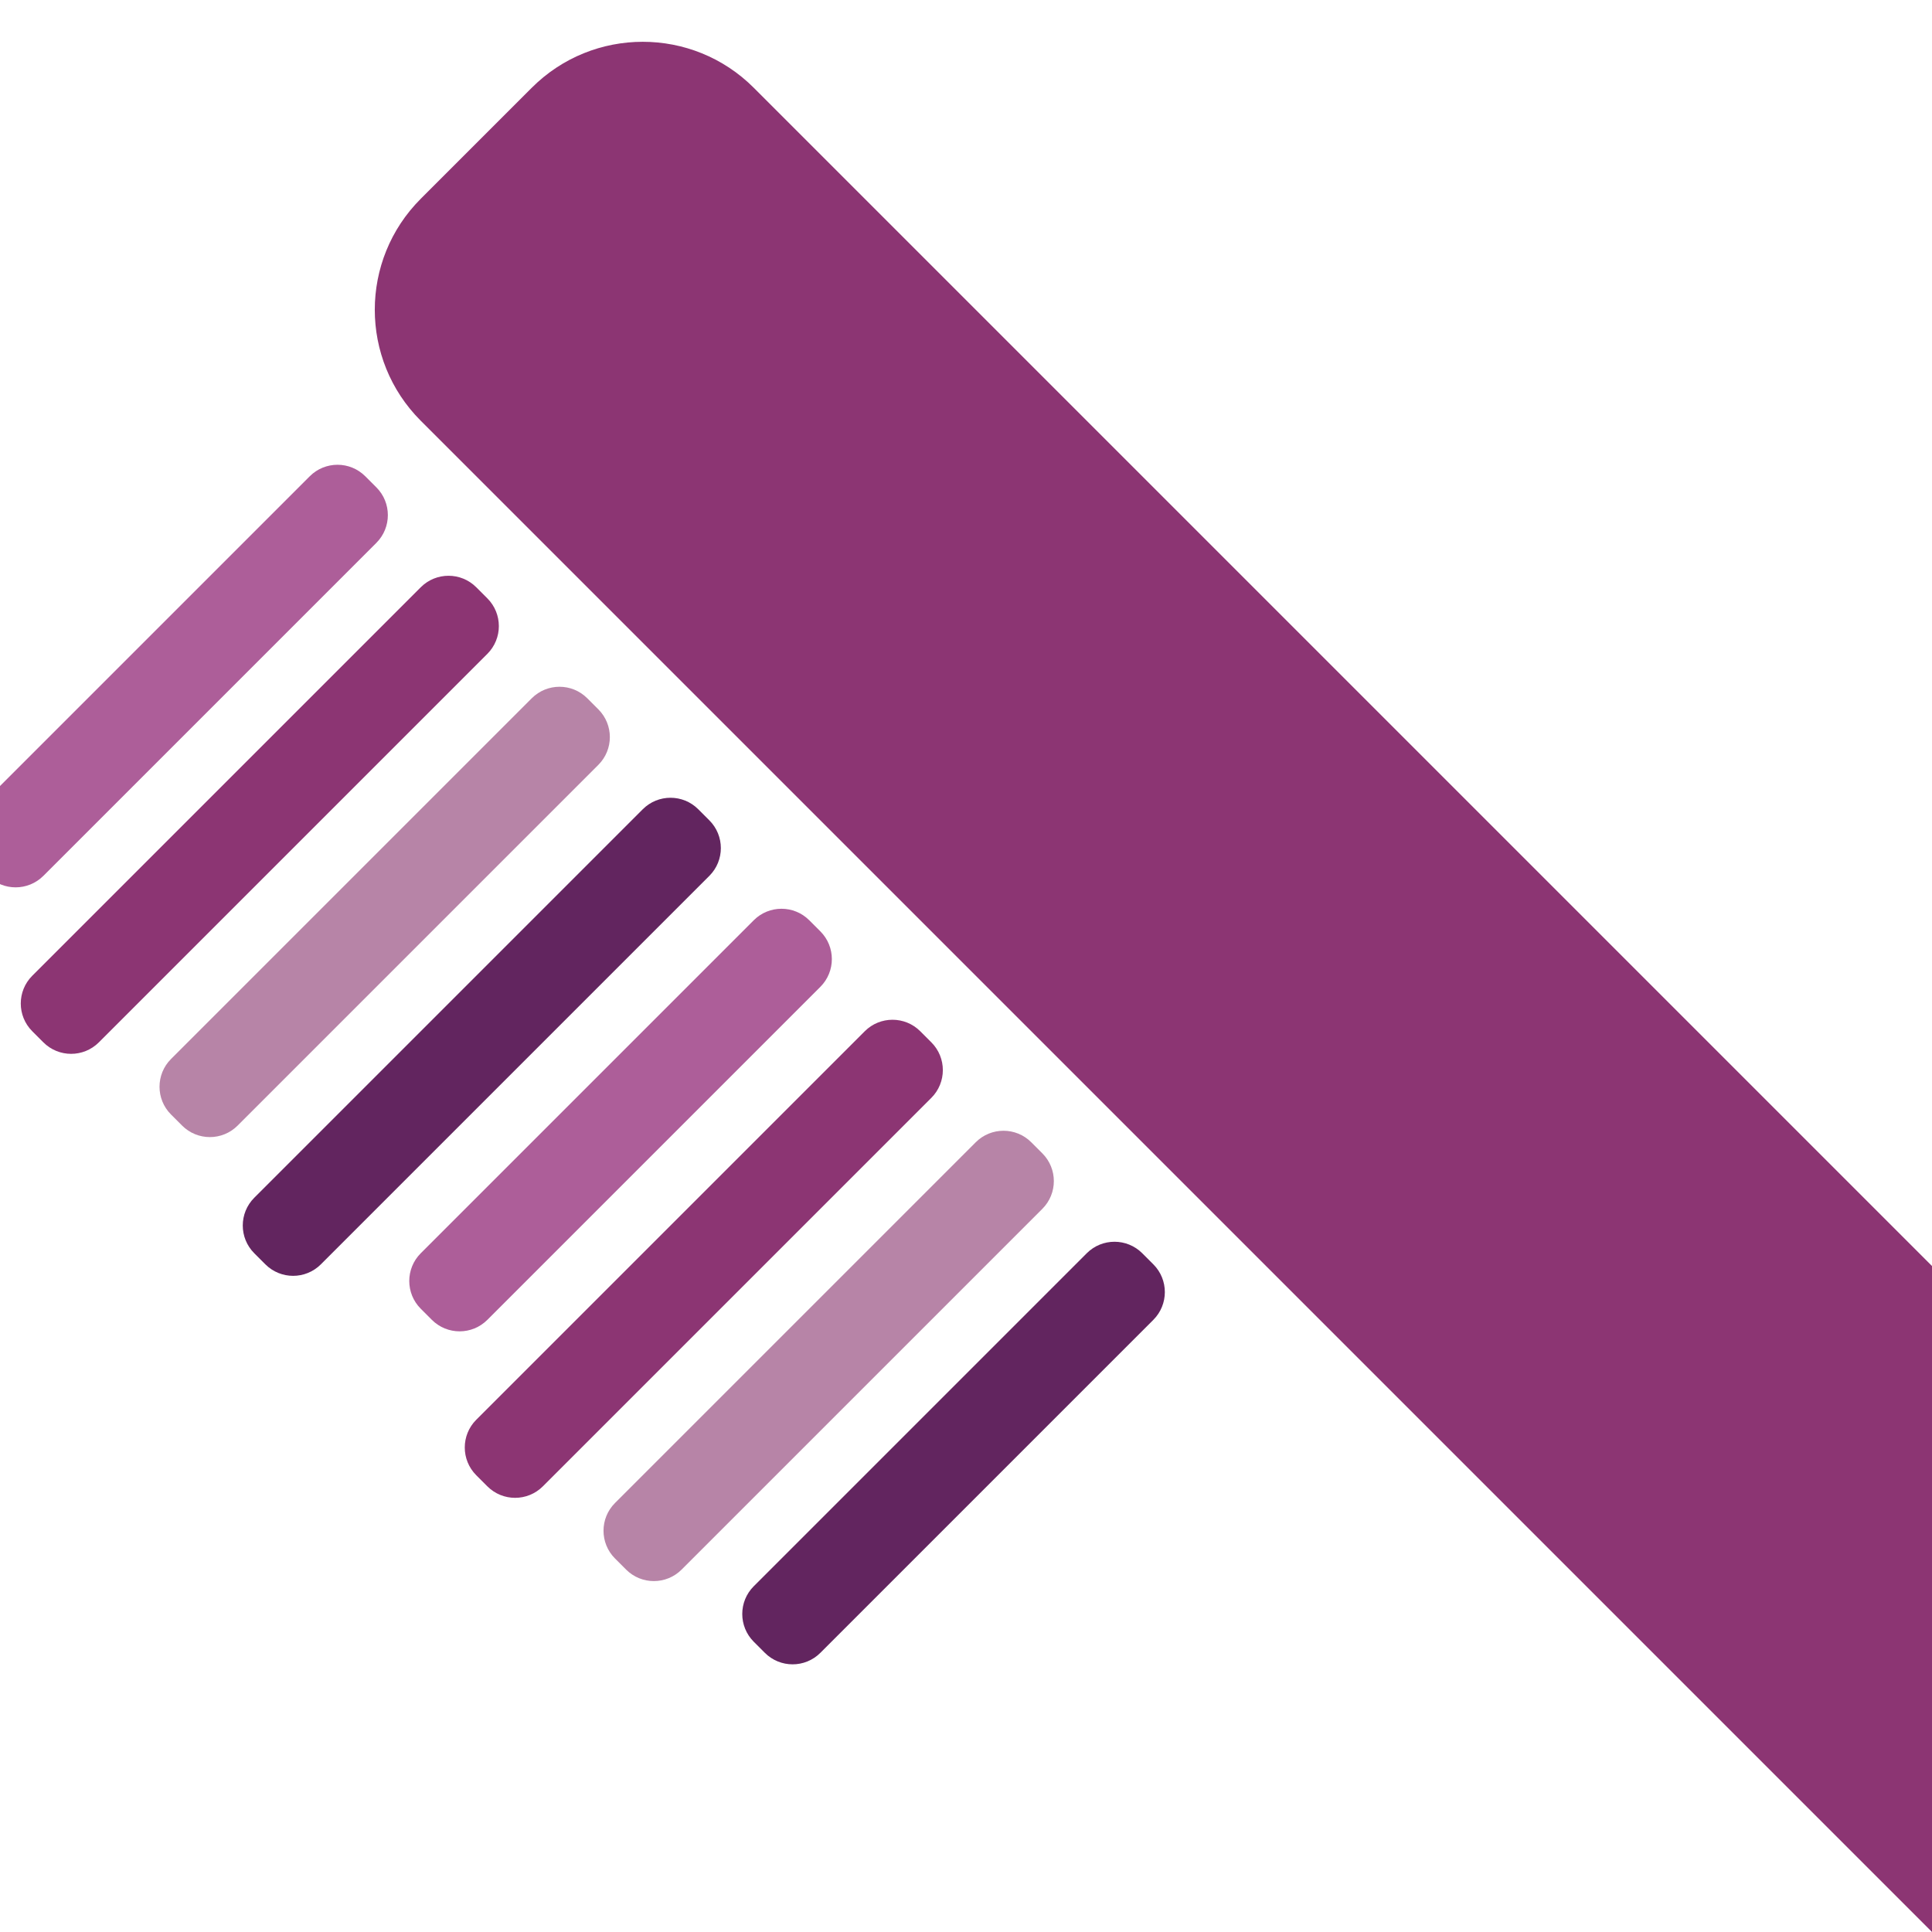
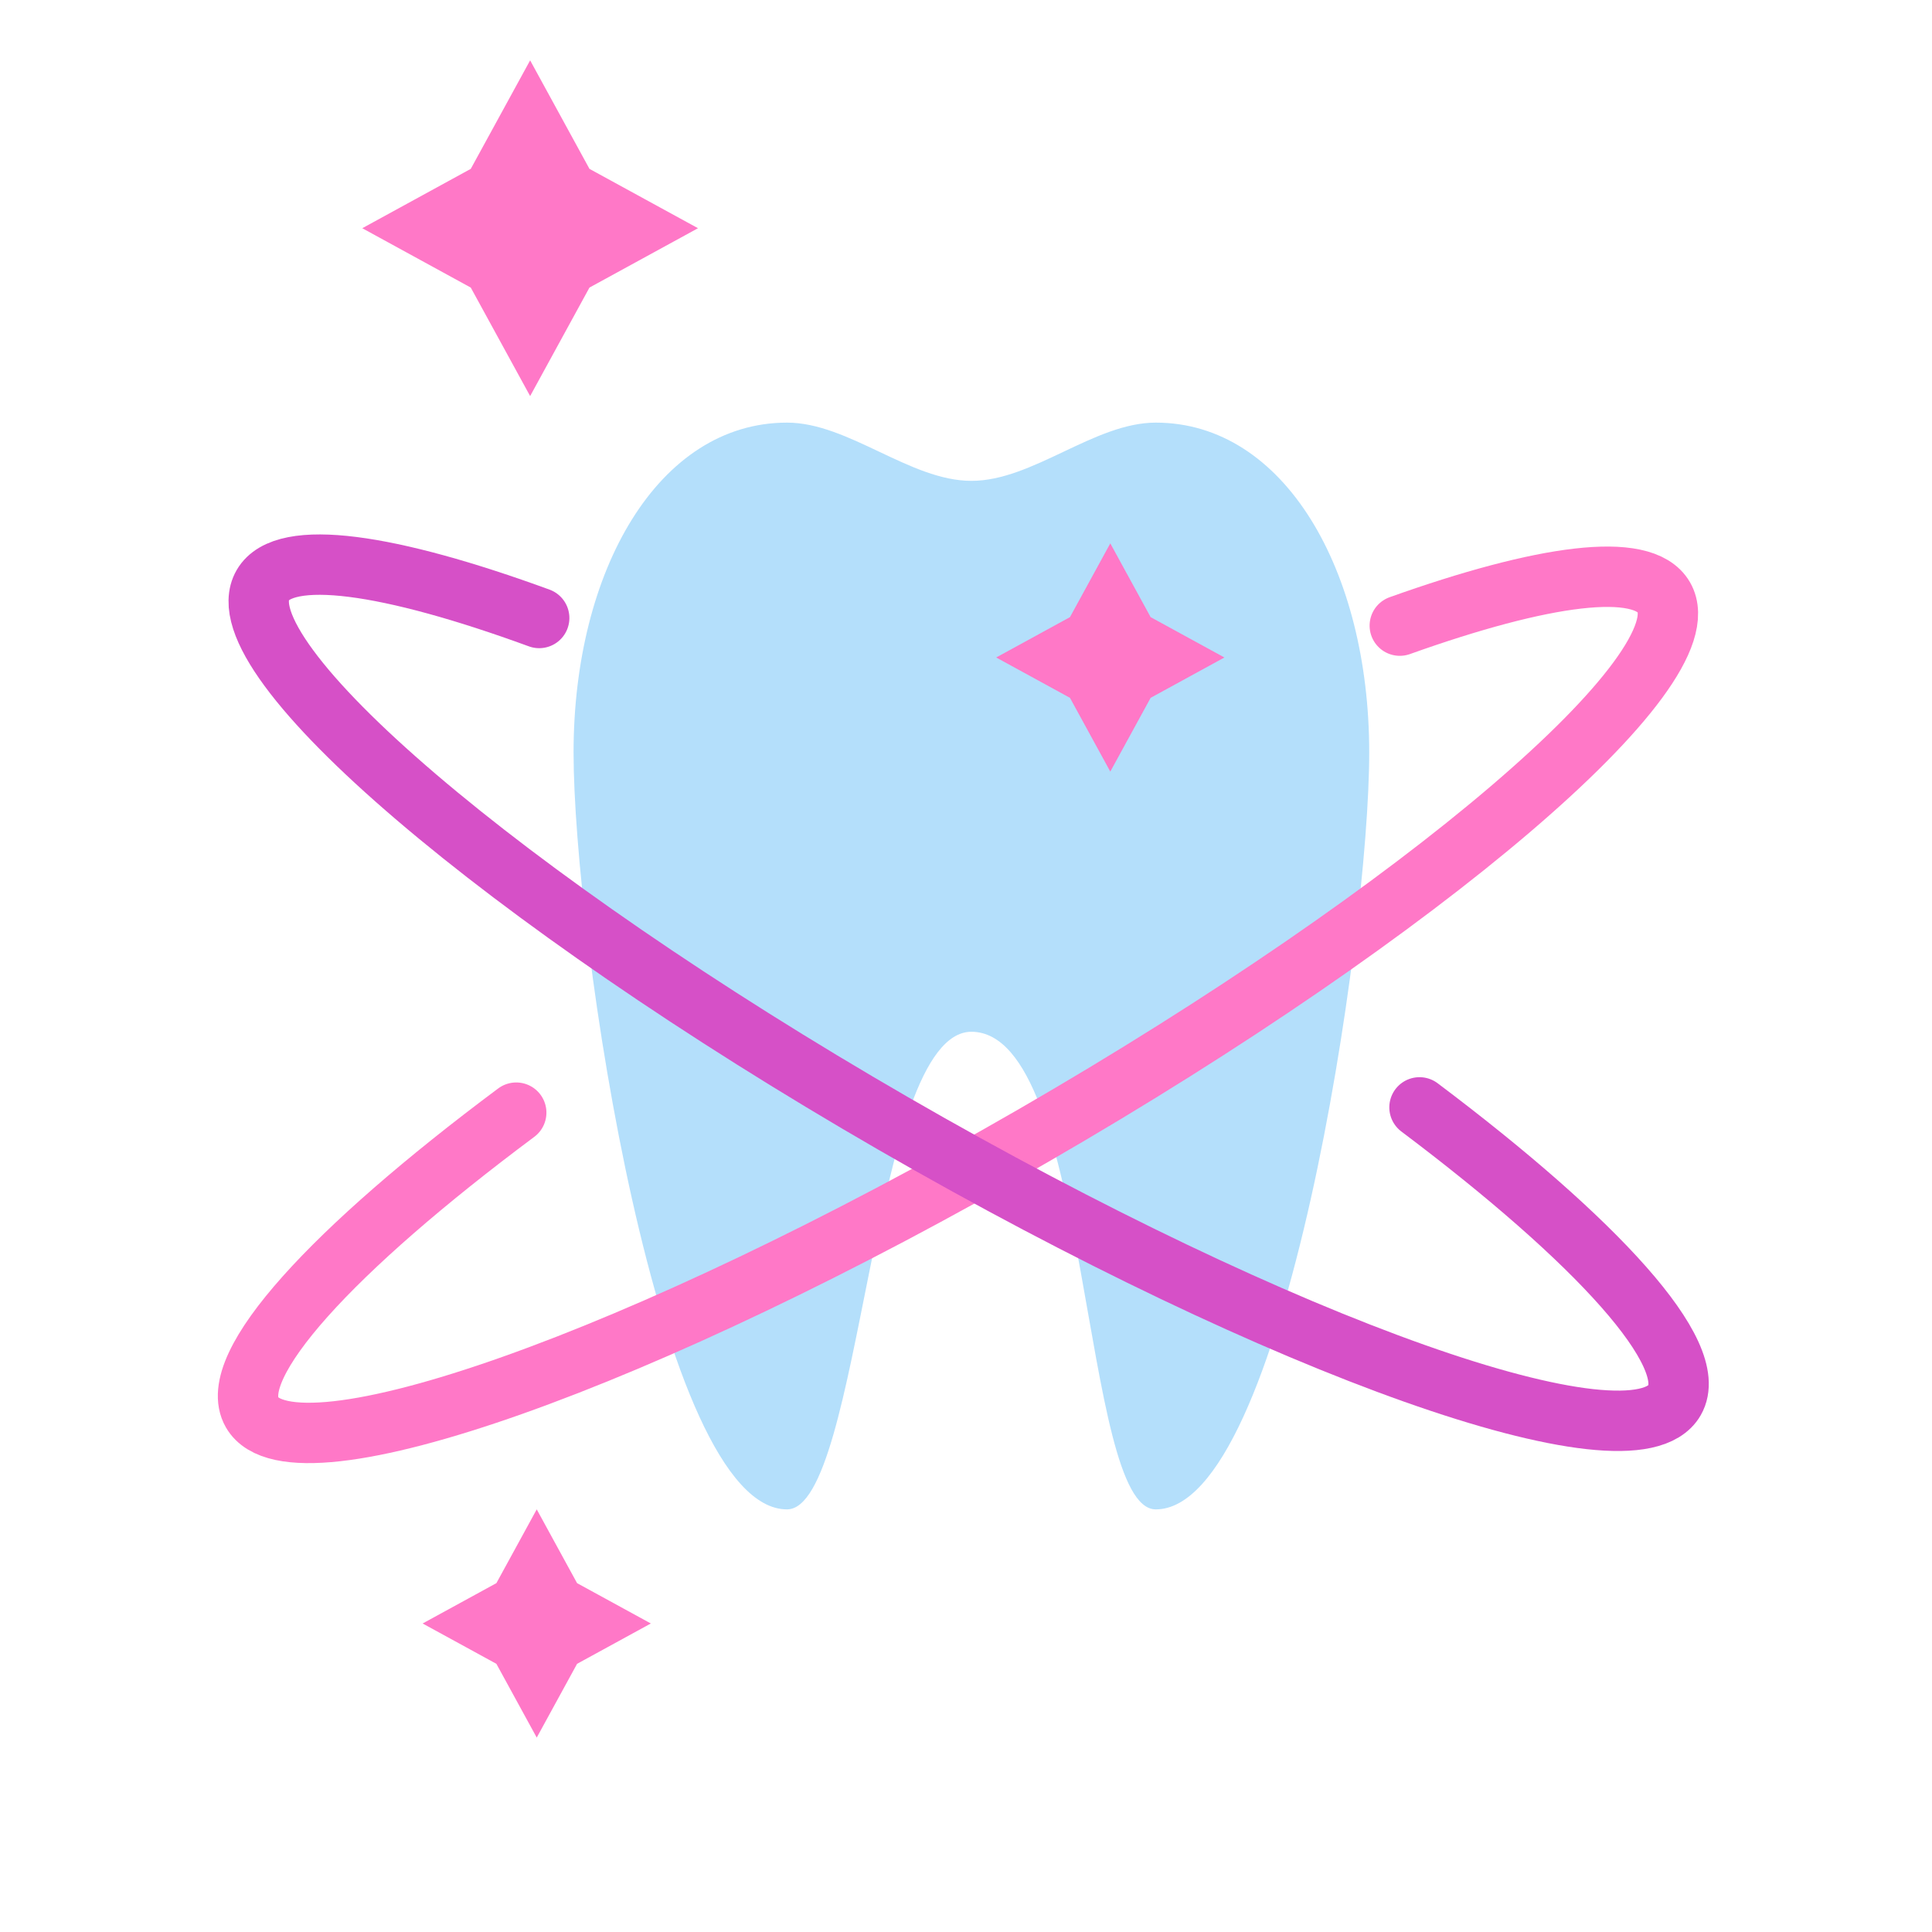
- <svg xmlns="http://www.w3.org/2000/svg" viewBox="0 0 32 32" fill="none">
-   <g transform="translate(18, 18) scale(1.3) rotate(45) translate(-16, -16)">
-     <rect x="2" y="10" width="40" height="6" rx="2" fill="#8C3573" />
-     <rect x="3.5" y="17" width="1.2" height="7" rx="0.5" fill="#AD5E99" />
-     <rect x="5.5" y="17" width="1.2" height="8" rx="0.5" fill="#8C3573" />
-     <rect x="7.5" y="17" width="1.2" height="7.5" rx="0.5" fill="#B784A7" />
-     <rect x="9.5" y="17" width="1.2" height="8" rx="0.5" fill="#62255f" />
-     <rect x="11.5" y="17" width="1.2" height="7" rx="0.5" fill="#AD5E99" />
-     <rect x="13.5" y="17" width="1.2" height="8" rx="0.5" fill="#8C3573" />
-     <rect x="15.5" y="17" width="1.2" height="7.5" rx="0.5" fill="#B784A7" />
-     <rect x="17.5" y="17" width="1.2" height="7" rx="0.5" fill="#62255f" />
+ <svg xmlns="http://www.w3.org/2000/svg" width="800px" height="800px" viewBox="0 0 64 64">
+   <g fill="none" fill-rule="evenodd">
+     <polygon fill="#FF78C7" points="17.561 10.341 13.629 11.493 14.78 7.561 13.629 3.629 17.561 4.78 21.493 3.629 20.341 7.561 21.493 11.493" transform="rotate(-45 17.56 7.56)" />
+     <polygon fill="#FF78C7" points="17.78 55.67 15.107 56.453 15.89 53.78 15.107 51.107 17.78 51.89 20.453 51.107 19.67 53.78 20.453 56.453" transform="rotate(-45 17.78 53.78)" />
+     <path fill="#B4DFFB" d="M26.071,14 C21.811,14 19,18.893 19,24.929 C19,30.964 21.811,50 26.071,50 C28.557,50 28.839,34.192 32.179,34.178 C36.161,34.192 35.8,50 38.286,50 C42.546,50 45.357,30.964 45.357,24.929 C45.357,18.893 42.546,14 38.286,14 C36.25,14 34.214,15.929 32.179,15.929 C30.143,15.929 28.107,14 26.071,14 Z" />
+     <polygon fill="#FF78C7" points="36.78 23.67 34.107 24.453 34.89 21.78 34.107 19.107 36.78 19.89 39.453 19.107 38.67 21.78 39.453 24.453" transform="rotate(-45 36.78 21.78)" />
+     <path stroke="#FF78C7" stroke-linecap="round" stroke-width="2" d="M17.47,29.011 C9.931,29.898 4.928,31.458 4.928,33.235 C4.928,35.996 17.017,38.235 31.928,38.235 C46.84,38.235 58.928,35.996 58.928,33.235 C58.928,31.841 55.85,30.581 50.884,29.674" transform="rotate(-30 31.928 33.623)" />
+     <path stroke="#D650C7" stroke-linecap="round" stroke-width="2" d="M13.356,29.193 C8.139,30.105 4.883,31.397 4.883,32.83 C4.883,35.592 16.971,37.83 31.883,37.83 L31.883,37.83 C46.794,37.83 58.883,35.592 58.883,32.83 C58.883,31.083 54.045,29.546 46.716,28.652" transform="rotate(30 31.883 33.24)" />
  </g>
</svg>
